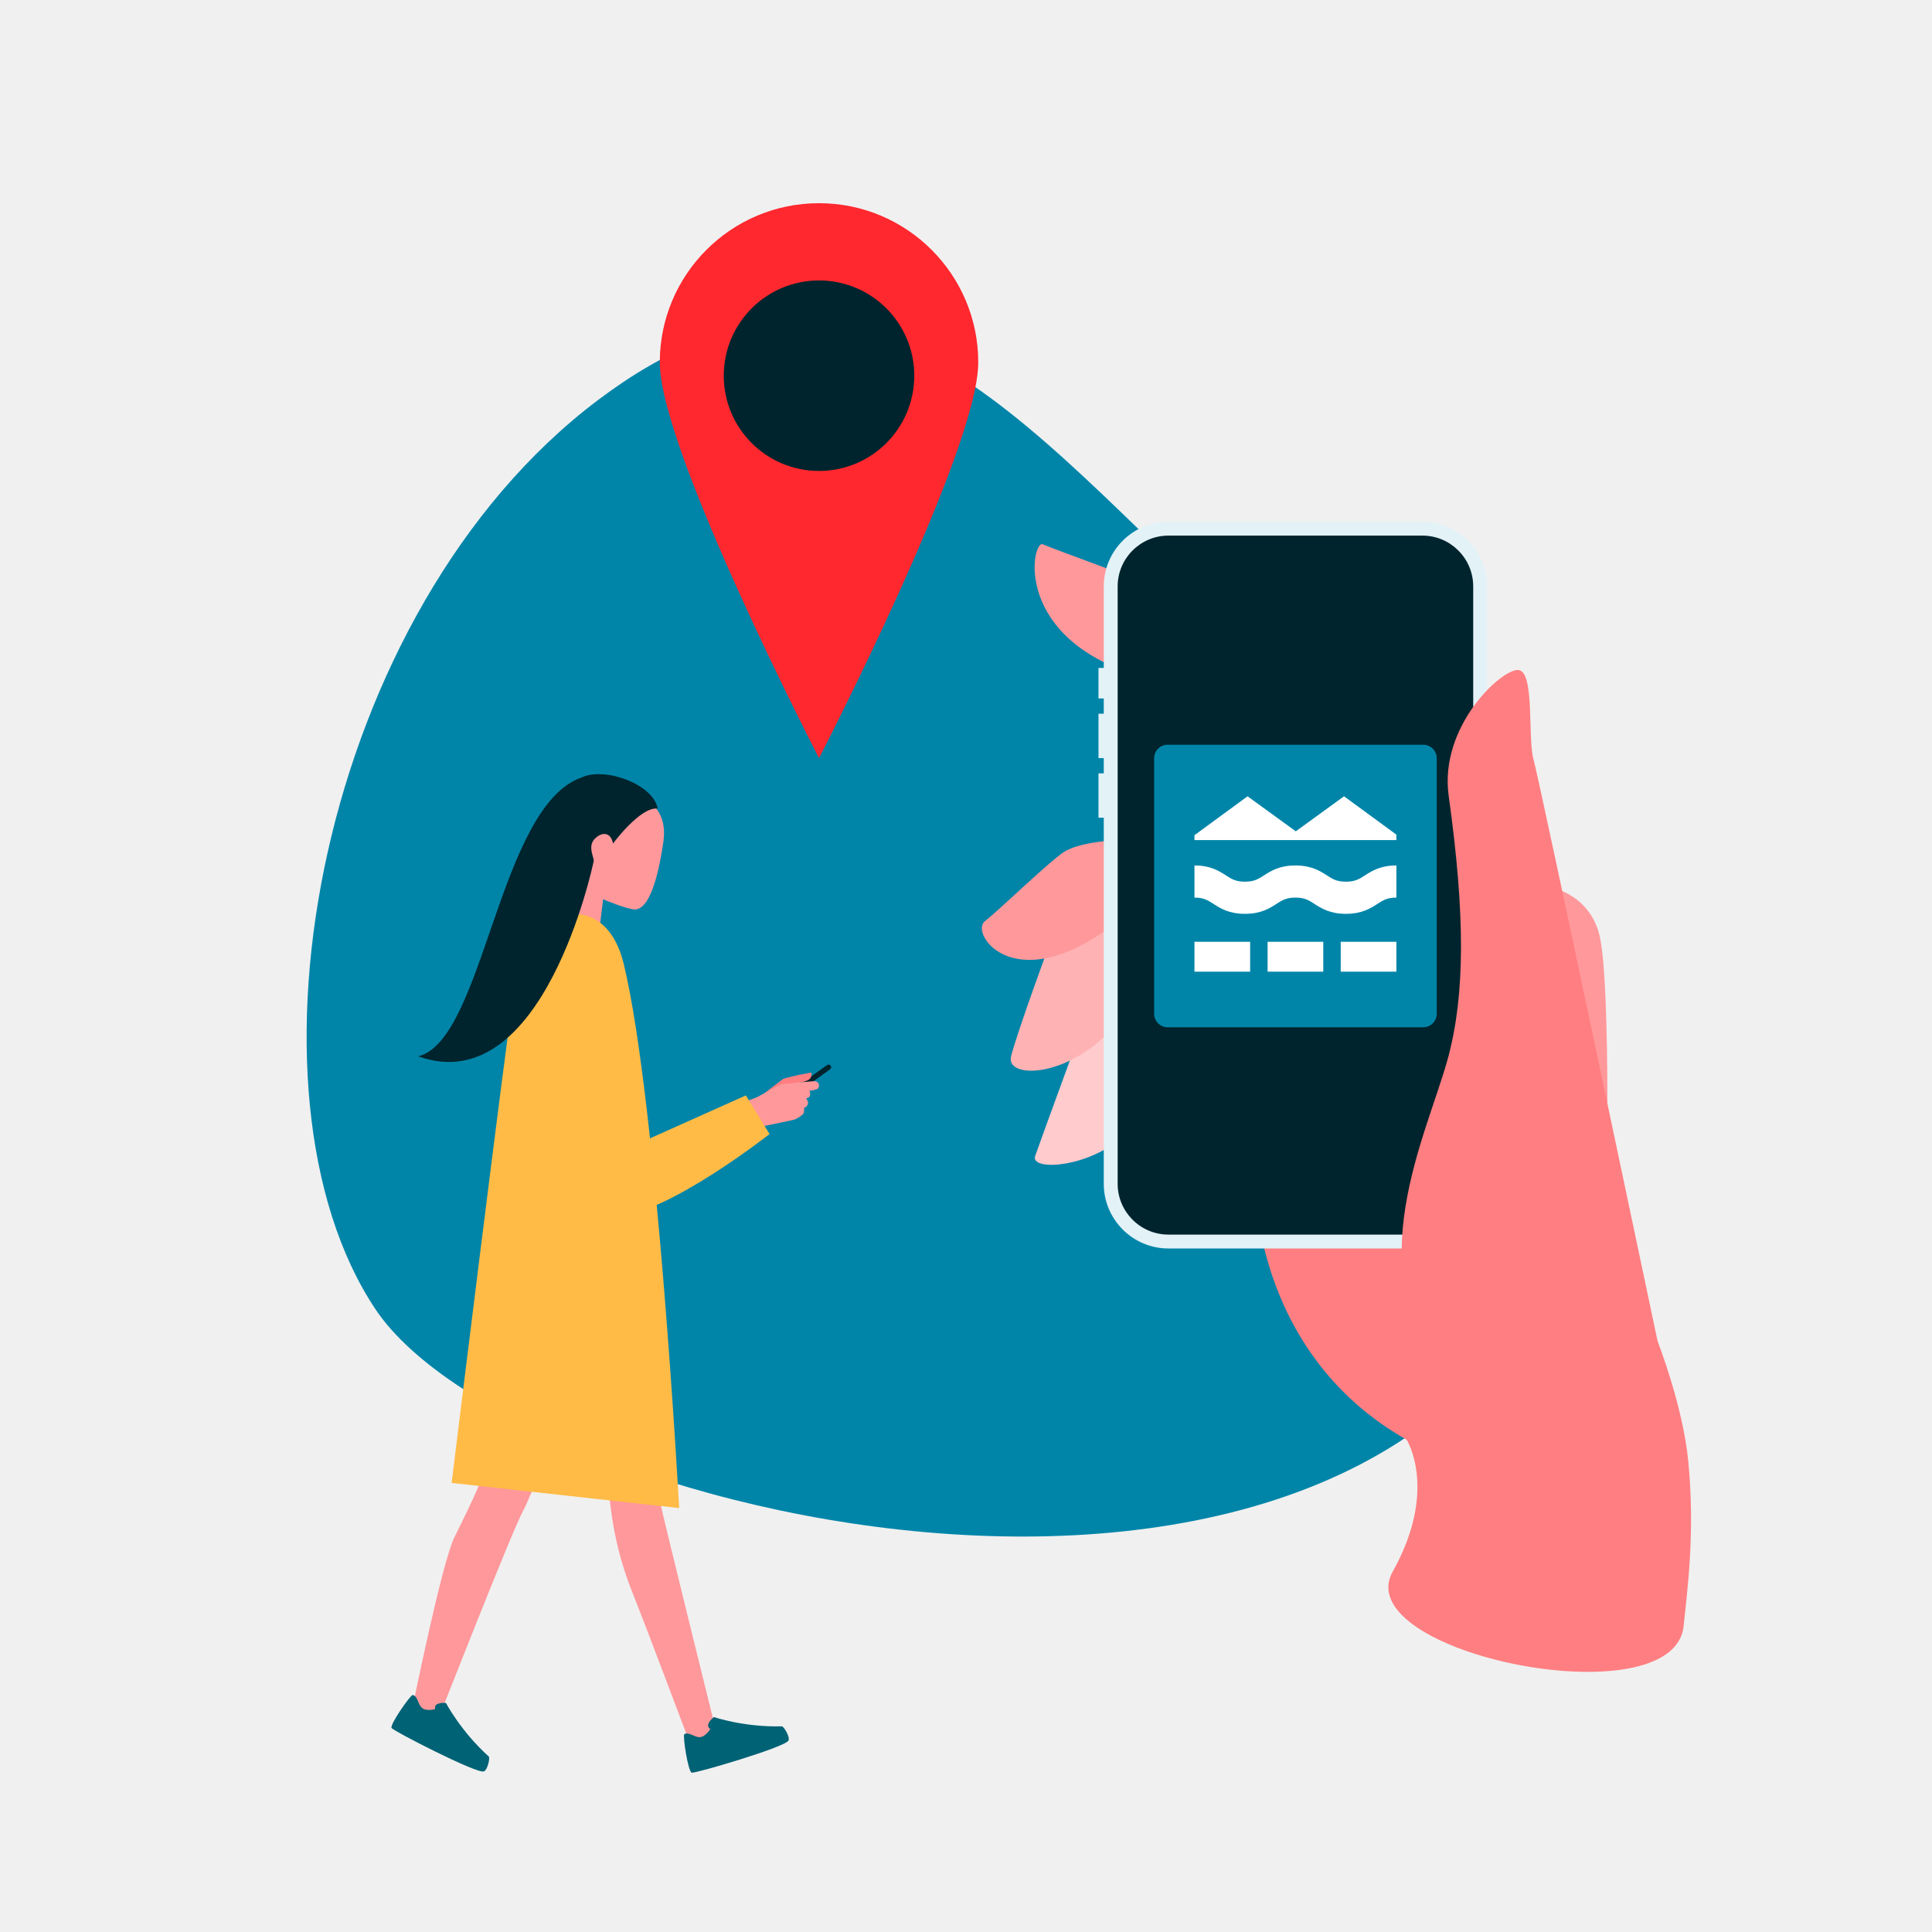
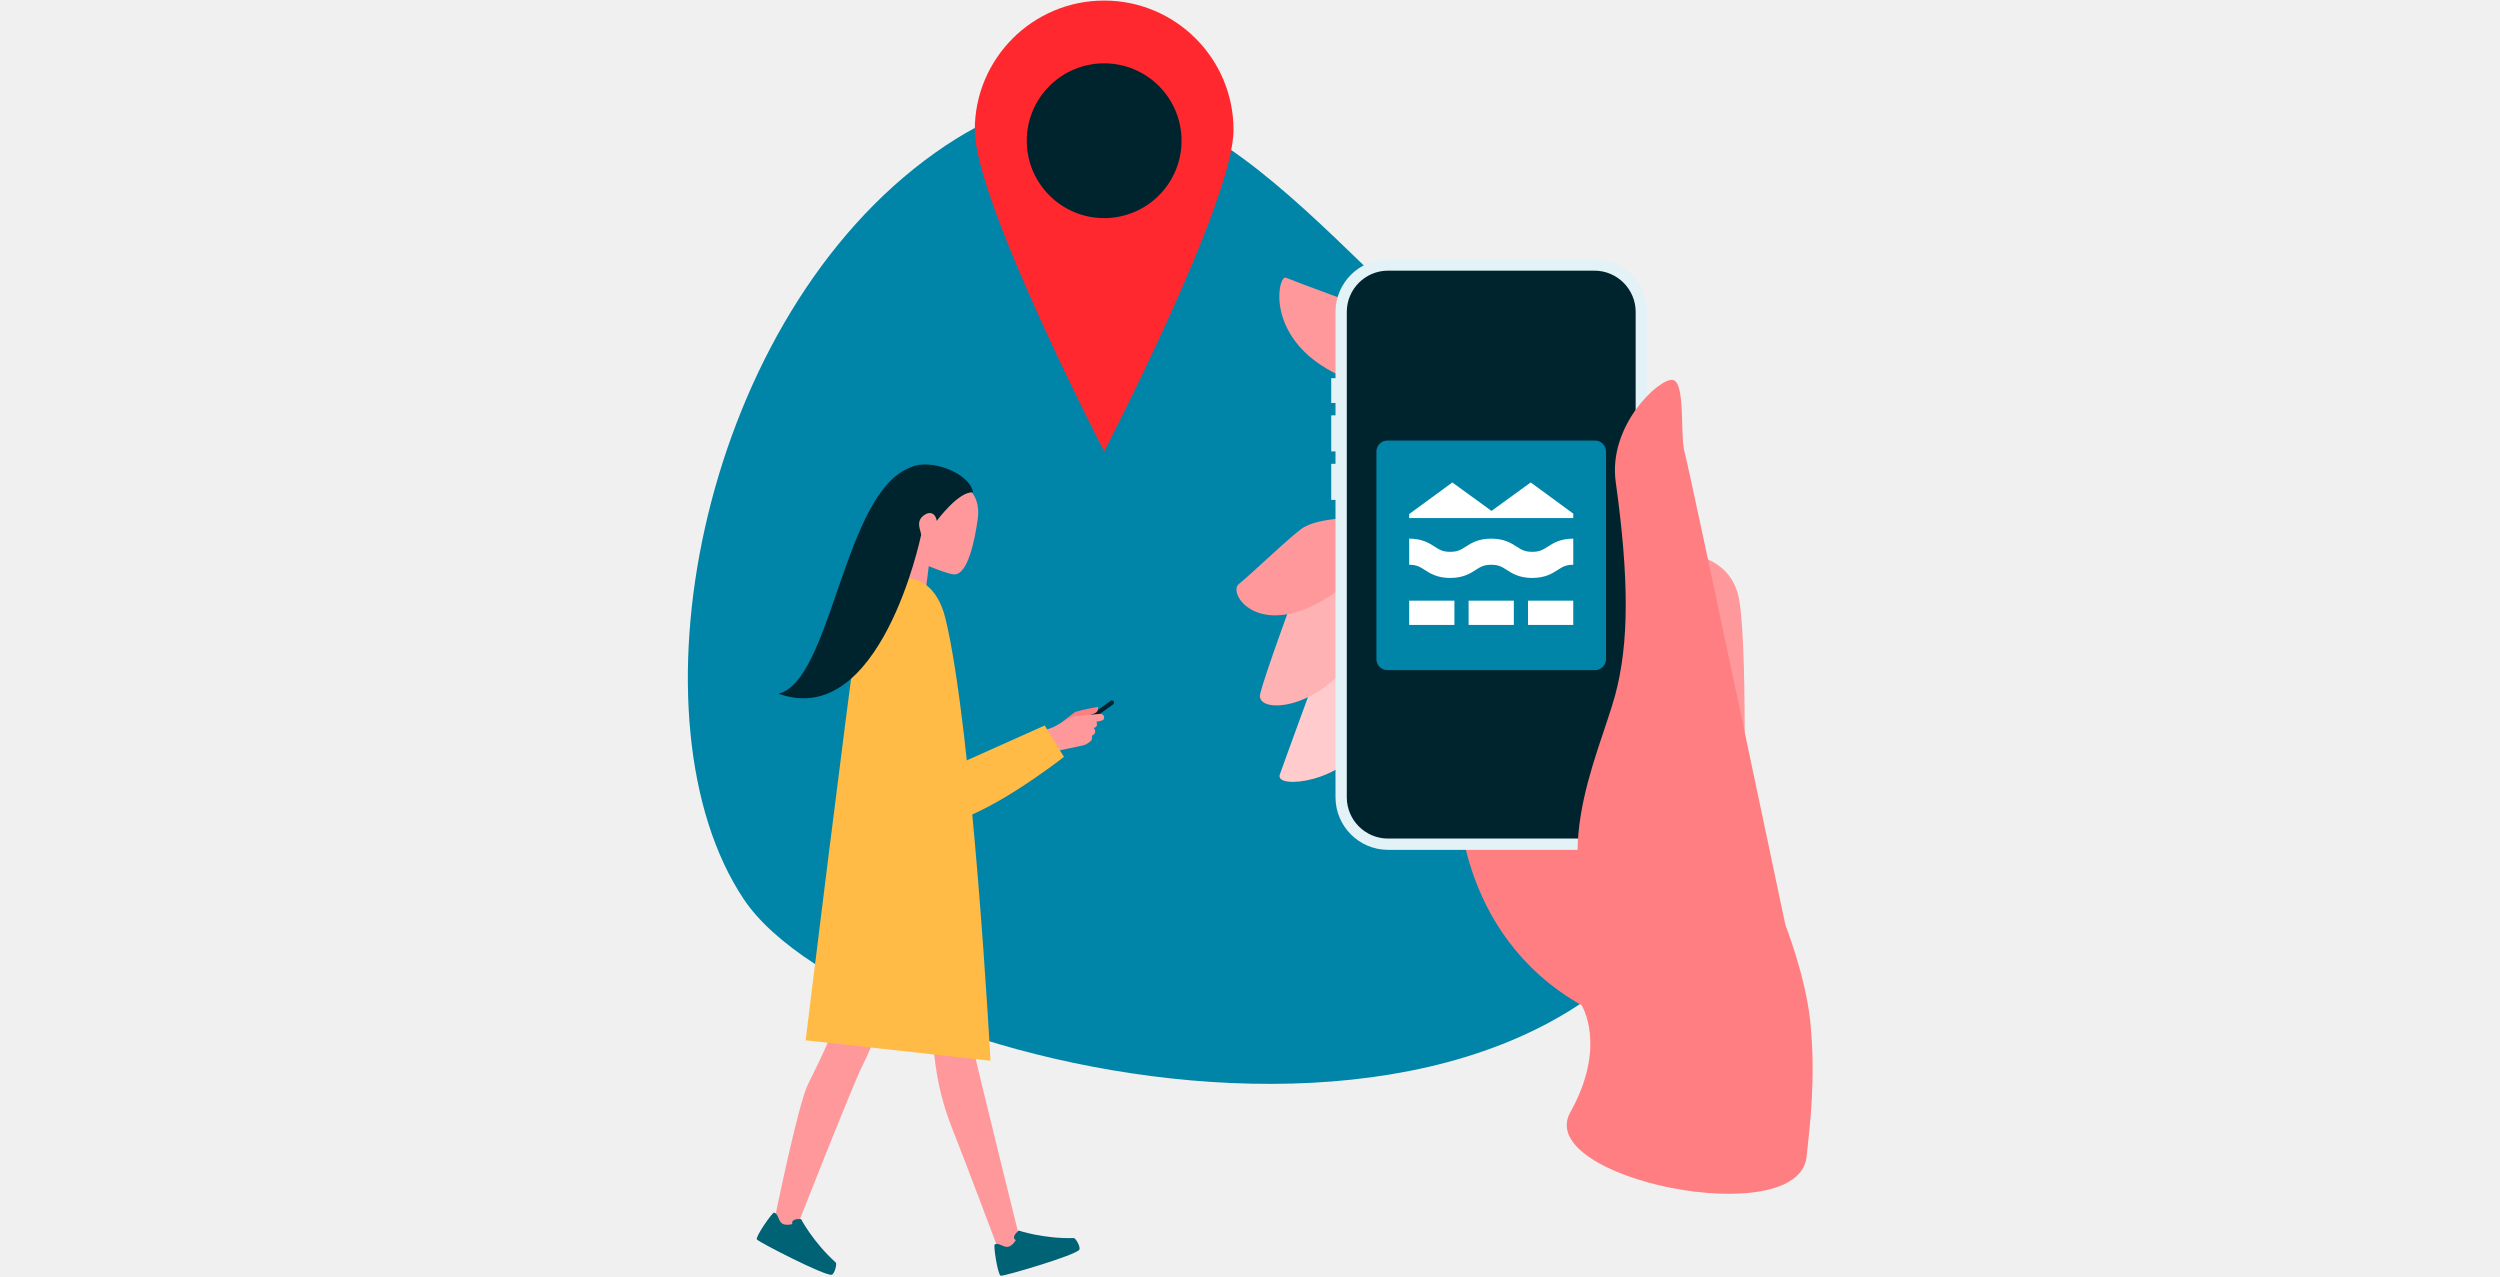
- <svg xmlns="http://www.w3.org/2000/svg" viewBox="0 0 1803.27 1803.27" style="enable-background:new 0 0 1803.27 1803.27" xml:space="preserve">
-   <style>.st0{fill:#00242d}.st2{fill:#006275}.st3{fill:#fff}.st4{fill:#e3f2f7}.st8{fill:#0085a9}.st11{fill:#ff989b}.st17{fill:#ffbb46}.st26{fill:#ff7e81}.st31{display:inline;fill:#006275}.st32{fill:#3a3a3a}.st32,.st33{display:inline}.st34{fill:#ffd690}.st37{display:inline;fill:#2a3756}.st38{fill:#4a940d}</style>
-   <g id="Mine_billetter_natt">
-     <path class="st8" d="M1476.07 1112.32c43.9-157.88-92.54-332.85-298.41-510.91s-359.05-424.55-619.7-227.88-342.55 646.03-207.55 848.41c135.01 202.38 984.61 397.58 1125.66-109.62z" />
-     <path class="st11" d="M1435.7 826.13s43.72 1.46 56.45 43.88c12.73 42.42 6.78 286.75 6.78 286.75l-63.23-330.63z" />
-     <path d="M1007.18 966.4s-34.77 94.75-40.95 112.48c-6.18 17.73 76.96 8.42 97.03-40.11 11.37-27.49 21.12-97.7.78-109.95-11.23-6.77-56.86 37.58-56.86 37.58z" style="fill:#ffcbcd" />
-     <path d="M980.79 878.04s-31.19 84.56-37.08 107.87c-5.89 23.31 65.17 20.64 107.28-42.65s18.43-119.55 18.43-119.55l-88.63 54.33z" style="fill:#ffb2b4" />
-     <path class="st11" d="M1067.93 543.37s-84.84-31.11-94.74-35.35c-9.9-4.24-29.69 89.09 94.74 124.44 124.44 35.35 0-89.09 0-89.09zM1065.8 783.92s-55.42-2.33-75.35 13.06c-19.93 15.39-56.71 51.34-71.31 62.95-14.6 11.61 29.91 76.81 128.32-3.35 98.4-80.15 18.34-72.66 18.34-72.66z" />
-     <path class="st26" d="M1171.29 1098.99s-4.44 162.11 141.65 244.82c0 0 29.69 46.66-12.98 123.01s262.33 138.46 271.48 50.9c3.72-35.62 10.82-89.08 4.24-154.83-5.14-51.39-28.52-110.98-28.52-110.98l-77.53-152.93h-298.34z" />
-     <g id="phone_4_">
-       <path class="st0" d="M1089.05 495.29c-26.14 0-49.75 26.93-49.75 53.07v555.97c0 26.14 25.56 52.42 51.7 52.42h235.59c26.14 0 52.34-25.64 52.34-51.78V547.72c0-26.14-23.62-52.43-49.75-52.43h-240.13z" />
-       <path class="st4" d="M1327.64 1165.29h-237.06c-33.28 0-60.35-27.07-60.35-60.35V547.32c0-33.28 27.07-60.35 60.35-60.35h237.06c33.27 0 60.35 27.07 60.35 60.35v557.62c0 33.28-27.07 60.35-60.35 60.35zm-237.05-665.37c-26.14 0-47.4 21.27-47.4 47.4v557.62c0 26.14 21.26 47.4 47.4 47.4h237.06c26.14 0 47.4-21.27 47.4-47.4V547.32c0-26.14-21.27-47.4-47.4-47.4h-237.06z" />
-       <path class="st4" d="M1025.3 623.44h14v28.48h-14z" />
-       <path style="fill:#8e9093" d="M1378.93 685.58h14v58.25h-14z" />
-       <path class="st4" d="M1025.3 666.16h14v41.42h-14zM1025.3 721.83h14v41.42h-14z" />
-     </g>
-     <path class="st26" d="M1431.34 708.81c-5.66-19.8 1.41-82.01-14.14-83.43-15.55-1.41-74.06 52.56-65.05 117.37 15.55 111.77 15.31 185.58-.61 244.63-19.14 70.99-86.87 202.21 0 294.12s204.23 11.31 204.23 11.31-118.77-564.2-124.43-584z" />
-     <path class="st8" d="M1328.36 958.85h-238.49c-6.98 0-12.63-5.65-12.63-12.63V707.73c0-6.98 5.65-12.63 12.63-12.63h238.49c6.98 0 12.63 5.65 12.63 12.63v238.49c0 6.97-5.66 12.63-12.63 12.63z" />
-     <path class="st3" d="M1256.23 852.94c-14.97 0-23-5.16-29.46-9.31-5.27-3.39-9.08-5.83-17.67-5.83s-12.4 2.45-17.66 5.83c-6.45 4.15-14.48 9.31-29.45 9.31-14.97 0-23-5.16-29.45-9.31-5.27-3.39-9.08-5.83-17.66-5.83v-30c14.97 0 23 5.16 29.45 9.31 5.27 3.39 9.08 5.83 17.66 5.83 8.59 0 12.4-2.45 17.66-5.83 6.45-4.15 14.48-9.31 29.45-9.31 14.97 0 23 5.16 29.46 9.31 5.27 3.39 9.08 5.83 17.67 5.83s12.4-2.45 17.67-5.83c6.45-4.15 14.48-9.31 29.46-9.31v30c-8.59 0-12.4 2.45-17.67 5.83-6.45 4.15-14.49 9.31-29.46 9.31zM1114.87 879.02h51.97v27.91h-51.97zM1183.13 879.02h51.97v27.91h-51.97zM1251.38 879.02h51.97v27.91h-51.97zM1254.47 743.24l-45.02 32.69-45.02-32.69-49.56 36.31v4.57H1303.35v-5.1z" />
-     <path d="M913.07 338.28c0 82.08-148.62 369.3-148.62 369.3s-148.62-287.22-148.62-369.3c0-82.07 66.54-148.62 148.62-148.62 82.09 0 148.62 66.55 148.62 148.62z" style="fill:#ff282e" />
-     <path class="st0" d="M853.36 350.67c0 49.1-39.81 88.9-88.91 88.9-49.09 0-88.92-39.79-88.92-88.9 0-49.11 39.82-88.91 88.92-88.91 49.11 0 88.91 39.8 88.91 88.91z" />
-     <g id="_x30_4_Walking_5_">
-       <path class="st0" d="M775.36 994.67c.79 1.1.53 2.63-.57 3.42l-42.27 30.24a2.451 2.451 0 1 1-2.85-3.99l42.27-30.24a2.46 2.46 0 0 1 3.42.57z" />
-       <path class="st26" d="M713.94 1020.06s16.17-12.57 17.34-13.15c1.17-.58 14.09-3.62 14.54-3.7.44-.08 11.45-2.12 11.45-2.12s1.07 4.18-2.02 6.39-8.99 3.04-8.99 3.04l-18.8 13.6-13.52-4.06z" />
-       <path class="st11" d="M706.22 1024.3s20.78-11.49 22.93-12.17c2.15-.67 28.47-2.8 29.63-2.94 6.47-.8 6.82 5.84 3.97 7.19-2.85 1.35-7.25 1.71-7.25 1.71s2.94 6.04-3.05 7.15c4.81 6.26-1.92 8.81-1.92 8.81s.22 4.15-.71 5.51c-.93 1.36-6.07 4.59-7.86 5.29-1.79.7-30.87 6.55-30.87 6.55l-28.16 8.47-3.31-25.63 26.6-9.94z" />
-       <path class="st17" d="m569.29 1079.25 126.9-56.85 22.07 36.11s-94.71 74.42-142.49 76.72c-47.77 2.32-107.73-128.1-6.48-55.98z" id="hand_15_" />
-       <path id="head_13_" class="st11" d="M578.89 738.96c20.29 1.26 45.02 13.33 40.31 46.52-3.3 23.25-11.03 62.94-26.5 63.37-6.85.19-29.75-9.51-29.75-9.51l-4.64 37.58-42-23.59 19.09-35.29c-.01-.01-23.39-83.22 43.49-79.08z" />
-       <path class="st11" d="M614.96 1397.03c-6.67-31.72-22.6-227.61-22.6-227.61s-128.74-64.78-136.88-16.82c0 0 103.11 201.53 109.17 219.33 6.06 17.8 1.92 55.62 26.27 116.18 12.17 30.28 50.18 131.46 50.18 131.46l31.75 14.22c-.01 0-53.2-214.4-57.89-236.76z" id="leg_28_" />
-       <path class="st11" d="M472.57 1131.57c-13.65 33.38 4.92 98.82-3.1 159.13-8.02 60.29-8.55 70.43-45.17 143.76-11.78 23.59-38.76 156.91-38.76 156.91l20.32 21.37s71.73-183.12 82.17-202.15c15.56-28.35 81.98-218.54 81.98-218.54s-83.8-93.87-97.44-60.48z" id="leg_27_" />
-       <path id="dress_6_" class="st17" d="M533.53 853.18c-20.15 1.25-44.21 8.23-51.73 57-10.55 68.53-60.26 473.95-60.26 473.95l212.38 23.47s-20.59-379.04-51.67-507.58c-9.31-38.54-31.59-47.9-48.72-46.84z" />
-       <path id="hair_6_" class="st0" d="M542.95 725.62c-77.91 26.8-91.06 245.14-152.6 260.32C507.4 1028 553.87 804.92 553.87 804.92c2.06-2.83-6.49-14.39 1.43-22.2 6.43-6.35 14.83-6.4 16.85 4.63 0 0 25.54-34.66 41.72-32.64-4-22.81-49.56-39.21-70.92-29.09z" />
-       <g id="female_7_">
-         <path class="st2" d="M638.72 1618.67c-1.68 1.07 3.46 35.13 6.95 35.9 3.49.77 86.91-23.74 90.25-29.96 1.76-3.27-4.35-13.39-6.24-13.33-34.83 1.02-63.35-8.61-63.35-8.61s-7.29 5.49-4.97 9.58l1.56 1.54s-3.67 6.44-8.82 7.52c-5.15 1.08-11.12-5.37-15.38-2.64zM385.22 1582.07c-1.96-.38-21.72 27.83-19.72 30.8 2 2.97 79.31 42.74 86.02 40.54 3.52-1.15 6.08-12.69 4.67-13.96-25.93-23.28-39.94-49.92-39.94-49.92s-9.06-1.05-10.2 3.51l.06 2.19s-7.09 2.13-11.57-.63c-4.48-2.78-4.35-11.56-9.32-12.53z" />
-       </g>
-     </g>
+ <svg xmlns="http://www.w3.org/2000/svg" width="2872" height="1466">
+   <g fill-rule="nonzero" fill="none">
+     <path d="M1980.07 923.32c43.9-157.88-92.54-332.85-298.41-510.91s-359.05-424.55-619.7-227.88C801.31 381.2 719.41 830.56 854.41 1032.94c135.01 202.38 984.61 397.58 1125.66-109.62Z" fill="#0085A9" />
+     <path d="M1939.7 637.13s43.72 1.46 56.45 43.88c12.73 42.42 6.78 286.75 6.78 286.75l-63.23-330.63Z" fill="#FF989B" />
+     <path d="M1511.18 777.4s-34.77 94.75-40.95 112.48c-6.18 17.73 76.96 8.42 97.03-40.11 11.37-27.49 21.12-97.7.78-109.95-11.23-6.77-56.86 37.58-56.86 37.58Z" fill="#FFCBCD" />
+     <path d="M1484.79 689.04s-31.19 84.56-37.08 107.87c-5.89 23.31 65.17 20.64 107.28-42.65s18.43-119.55 18.43-119.55l-88.63 54.33Z" fill="#FFB2B4" />
+     <path d="M1571.93 354.37s-84.84-31.11-94.74-35.35c-9.9-4.24-29.69 89.09 94.74 124.44 124.44 35.35 0-89.09 0-89.09Zm-2.13 240.55s-55.42-2.33-75.35 13.06c-19.93 15.39-56.71 51.34-71.31 62.95-14.6 11.61 29.91 76.81 128.32-3.35 98.4-80.15 18.34-72.66 18.34-72.66Z" fill="#FF989B" />
+     <path d="M1675.29 909.99s-4.44 162.11 141.65 244.82c0 0 29.69 46.66-12.98 123.01-42.67 76.35 262.33 138.46 271.48 50.9 3.72-35.62 10.82-89.08 4.24-154.83-5.14-51.39-28.52-110.98-28.52-110.98l-77.53-152.93h-298.34v.01Z" fill="#FF7E81" />
+     <path d="M1593.05 306.29c-26.14 0-49.75 26.93-49.75 53.07v555.97c0 26.14 25.56 52.42 51.7 52.42h235.59c26.14 0 52.34-25.64 52.34-51.78V358.72c0-26.14-23.62-52.43-49.75-52.43h-240.13Z" fill="#00242D" />
+     <path d="M1831.64 976.29h-237.06c-33.28 0-60.35-27.07-60.35-60.35V358.32c0-33.28 27.07-60.35 60.35-60.35h237.06c33.27 0 60.35 27.07 60.35 60.35v557.62c0 33.28-27.07 60.35-60.35 60.35Zm-237.05-665.37c-26.14 0-47.4 21.27-47.4 47.4v557.62c0 26.14 21.26 47.4 47.4 47.4h237.06c26.14 0 47.4-21.27 47.4-47.4V358.32c0-26.14-21.27-47.4-47.4-47.4h-237.06Z" fill="#E3F2F7" />
+     <path fill="#E3F2F7" d="M1529.3 434.44h14v28.48h-14z" />
+     <path fill="#8E9093" d="M1882.93 496.58h14v58.25h-14z" />
+     <path d="M1529.3 477.16h14v41.42h-14v-41.42Zm0 55.67h14v41.42h-14v-41.42Z" fill="#E3F2F7" />
+     <path d="M1935.34 519.81c-5.66-19.8 1.41-82.01-14.14-83.43-15.55-1.41-74.06 52.56-65.05 117.37 15.55 111.77 15.31 185.58-.61 244.63-19.14 70.99-86.87 202.21 0 294.12s204.23 11.31 204.23 11.31-118.77-564.2-124.43-584Z" fill="#FF7E81" />
+     <path d="M1832.36 769.85h-238.49c-6.98 0-12.63-5.65-12.63-12.63V518.73c0-6.98 5.65-12.63 12.63-12.63h238.49c6.98 0 12.63 5.65 12.63 12.63v238.49c0 6.97-5.66 12.63-12.63 12.63Z" fill="#0085A9" />
+     <path d="M1760.23 663.94c-14.97 0-23-5.16-29.46-9.31-5.27-3.39-9.08-5.83-17.67-5.83-8.59 0-12.4 2.45-17.66 5.83-6.45 4.15-14.48 9.31-29.45 9.31-14.97 0-23-5.16-29.45-9.31-5.27-3.39-9.08-5.83-17.66-5.83v-30c14.97 0 23 5.16 29.45 9.31 5.27 3.39 9.08 5.83 17.66 5.83 8.59 0 12.4-2.45 17.66-5.83 6.45-4.15 14.48-9.31 29.45-9.31 14.97 0 23 5.16 29.46 9.31 5.27 3.39 9.08 5.83 17.67 5.83 8.59 0 12.4-2.45 17.67-5.83 6.45-4.15 14.48-9.31 29.46-9.31v30c-8.59 0-12.4 2.45-17.67 5.83-6.45 4.15-14.49 9.31-29.46 9.31Zm-141.36 26.08h51.97v27.91h-51.97v-27.91Zm68.26 0h51.97v27.91h-51.97v-27.91Zm68.25 0h51.97v27.91h-51.97v-27.91Zm3.09-135.78-45.02 32.69-45.02-32.69-49.56 36.31v4.57h188.48v-5.1l-48.88-35.78Z" fill="#FFF" />
+     <path d="M1417.07 149.28c0 82.08-148.62 369.3-148.62 369.3s-148.62-287.22-148.62-369.3c0-82.07 66.54-148.62 148.62-148.62 82.09 0 148.62 66.55 148.62 148.62Z" fill="#FF282E" />
+     <path d="M1357.36 161.67c0 49.1-39.81 88.9-88.91 88.9-49.09 0-88.92-39.79-88.92-88.9 0-49.11 39.82-88.91 88.92-88.91 49.11 0 88.91 39.8 88.91 88.91ZM1279.36 805.67c.79 1.1.53 2.63-.57 3.42l-42.27 30.24a2.452 2.452 0 0 1-2.85-3.99l42.27-30.24a2.46 2.46 0 0 1 3.42.57Z" fill="#00242D" />
+     <path d="M1217.94 831.06s16.17-12.57 17.34-13.15c1.17-.58 14.09-3.62 14.54-3.7.44-.08 11.45-2.12 11.45-2.12s1.07 4.18-2.02 6.39-8.99 3.04-8.99 3.04l-18.8 13.6-13.52-4.06Z" fill="#FF7E81" />
+     <path d="M1210.22 835.3s20.78-11.49 22.93-12.17c2.15-.67 28.47-2.8 29.63-2.94 6.47-.8 6.82 5.84 3.97 7.19-2.85 1.35-7.25 1.71-7.25 1.71s2.94 6.04-3.05 7.15c4.81 6.26-1.92 8.81-1.92 8.81s.22 4.15-.71 5.51c-.93 1.36-6.07 4.59-7.86 5.29-1.79.7-30.87 6.55-30.87 6.55l-28.16 8.47-3.31-25.63 26.6-9.94Z" fill="#FF989B" />
+     <path d="m1073.29 890.25 126.9-56.85 22.07 36.11s-94.71 74.42-142.49 76.72c-47.77 2.32-107.73-128.1-6.48-55.98Z" fill="#FFBB46" />
+     <path d="M1082.89 549.96c20.29 1.26 45.02 13.33 40.31 46.52-3.3 23.25-11.03 62.94-26.5 63.37-6.85.19-29.75-9.51-29.75-9.51l-4.64 37.58-42-23.59 19.09-35.29c-.01-.01-23.39-83.22 43.49-79.08ZM1118.96 1208.03c-6.67-31.72-22.6-227.61-22.6-227.61s-128.74-64.78-136.88-16.82c0 0 103.11 201.53 109.17 219.33 6.06 17.8 1.92 55.62 26.27 116.18 12.17 30.28 50.18 131.46 50.18 131.46l31.75 14.22c-.01 0-53.2-214.4-57.89-236.76Z" fill="#FF989B" />
+     <path d="M976.57 942.57c-13.65 33.38 4.92 98.82-3.1 159.13-8.02 60.29-8.55 70.43-45.17 143.76-11.78 23.59-38.76 156.91-38.76 156.91l20.32 21.37s71.73-183.12 82.17-202.15c15.56-28.35 81.98-218.54 81.98-218.54s-83.8-93.87-97.44-60.48Z" fill="#FF989B" />
+     <path d="M1037.53 664.18c-20.15 1.25-44.21 8.23-51.73 57-10.55 68.53-60.26 473.95-60.26 473.95l212.38 23.47s-20.59-379.04-51.67-507.58c-9.31-38.54-31.59-47.9-48.72-46.84Z" fill="#FFBB46" />
+     <path d="M1046.95 536.62c-77.91 26.8-91.06 245.14-152.6 260.32 117.05 42.06 163.52-181.02 163.52-181.02 2.06-2.83-6.49-14.39 1.43-22.2 6.43-6.35 14.83-6.4 16.85 4.63 0 0 25.54-34.66 41.72-32.64-4-22.81-49.56-39.21-70.92-29.09Z" fill="#00242D" />
+     <path d="M1142.72 1429.67c-1.68 1.07 3.46 35.13 6.95 35.9 3.49.77 86.91-23.74 90.25-29.96 1.76-3.27-4.35-13.39-6.24-13.33-34.83 1.02-63.35-8.61-63.35-8.61s-7.29 5.49-4.97 9.58l1.56 1.54s-3.67 6.44-8.82 7.52c-5.15 1.08-11.12-5.37-15.38-2.64Zm-253.5-36.6c-1.96-.38-21.72 27.83-19.72 30.8 2 2.97 79.31 42.74 86.02 40.54 3.52-1.15 6.08-12.69 4.67-13.96-25.93-23.28-39.94-49.92-39.94-49.92s-9.06-1.05-10.2 3.51l.06 2.19s-7.09 2.13-11.57-.63c-4.48-2.78-4.35-11.56-9.32-12.53Z" fill="#006275" />
  </g>
</svg>
